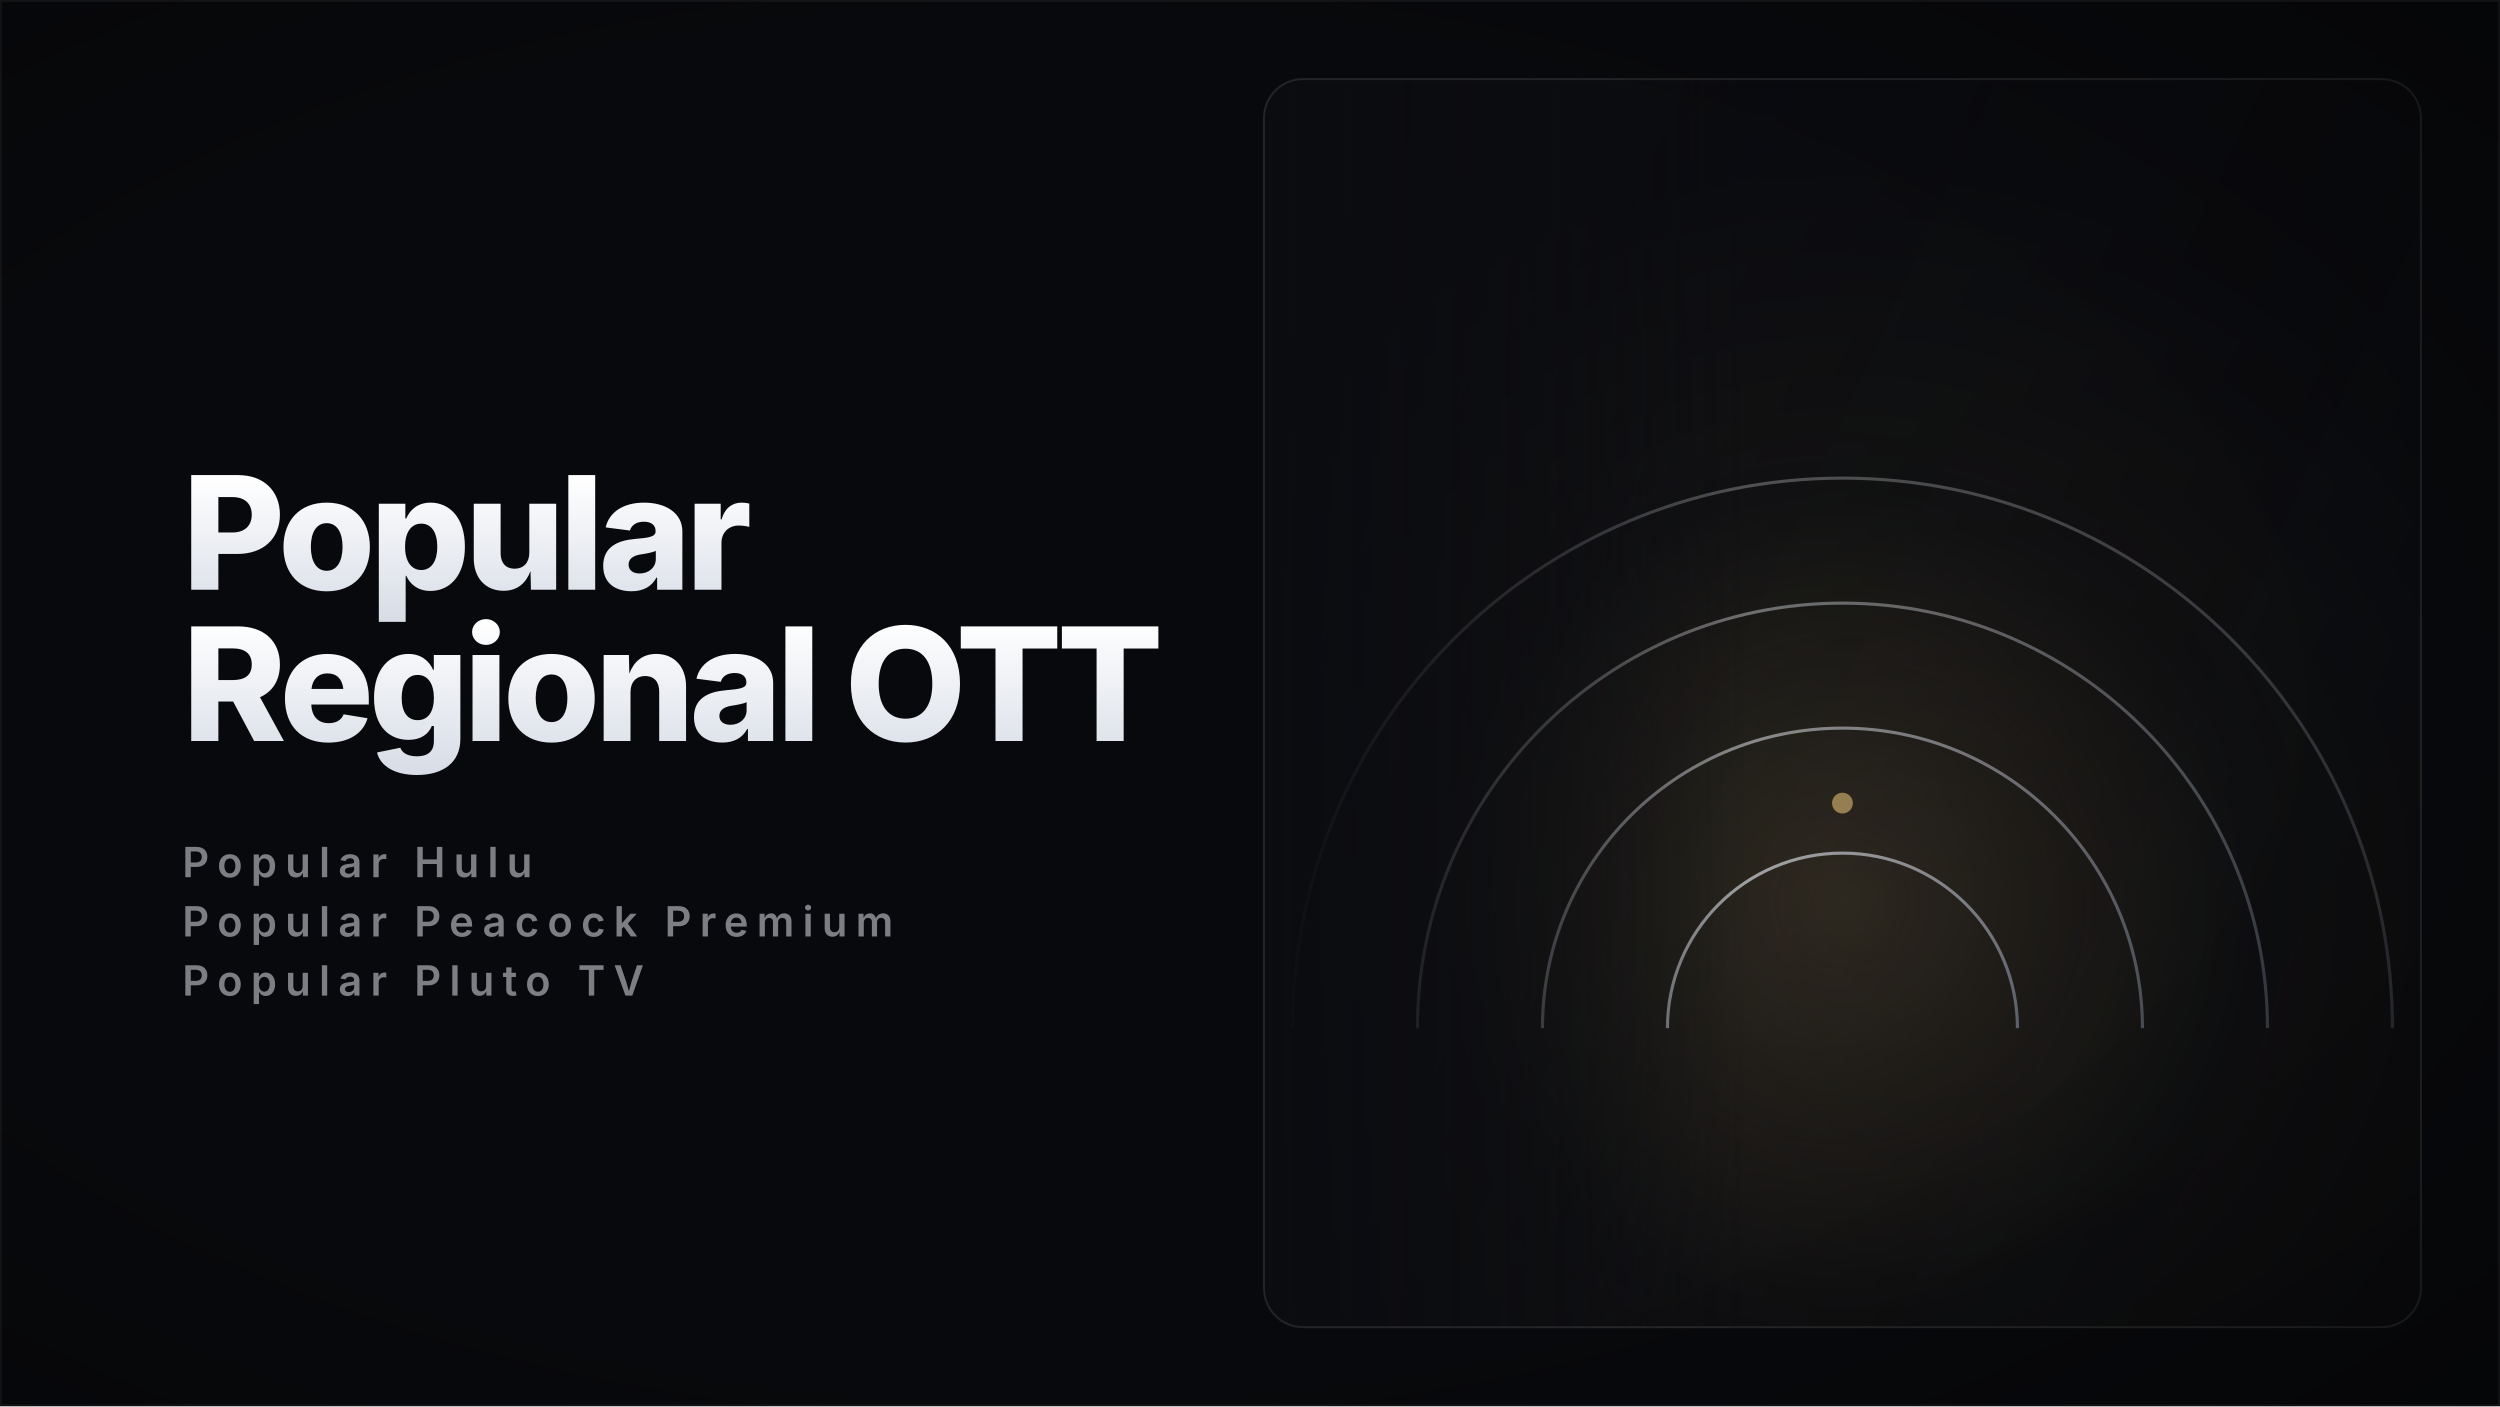
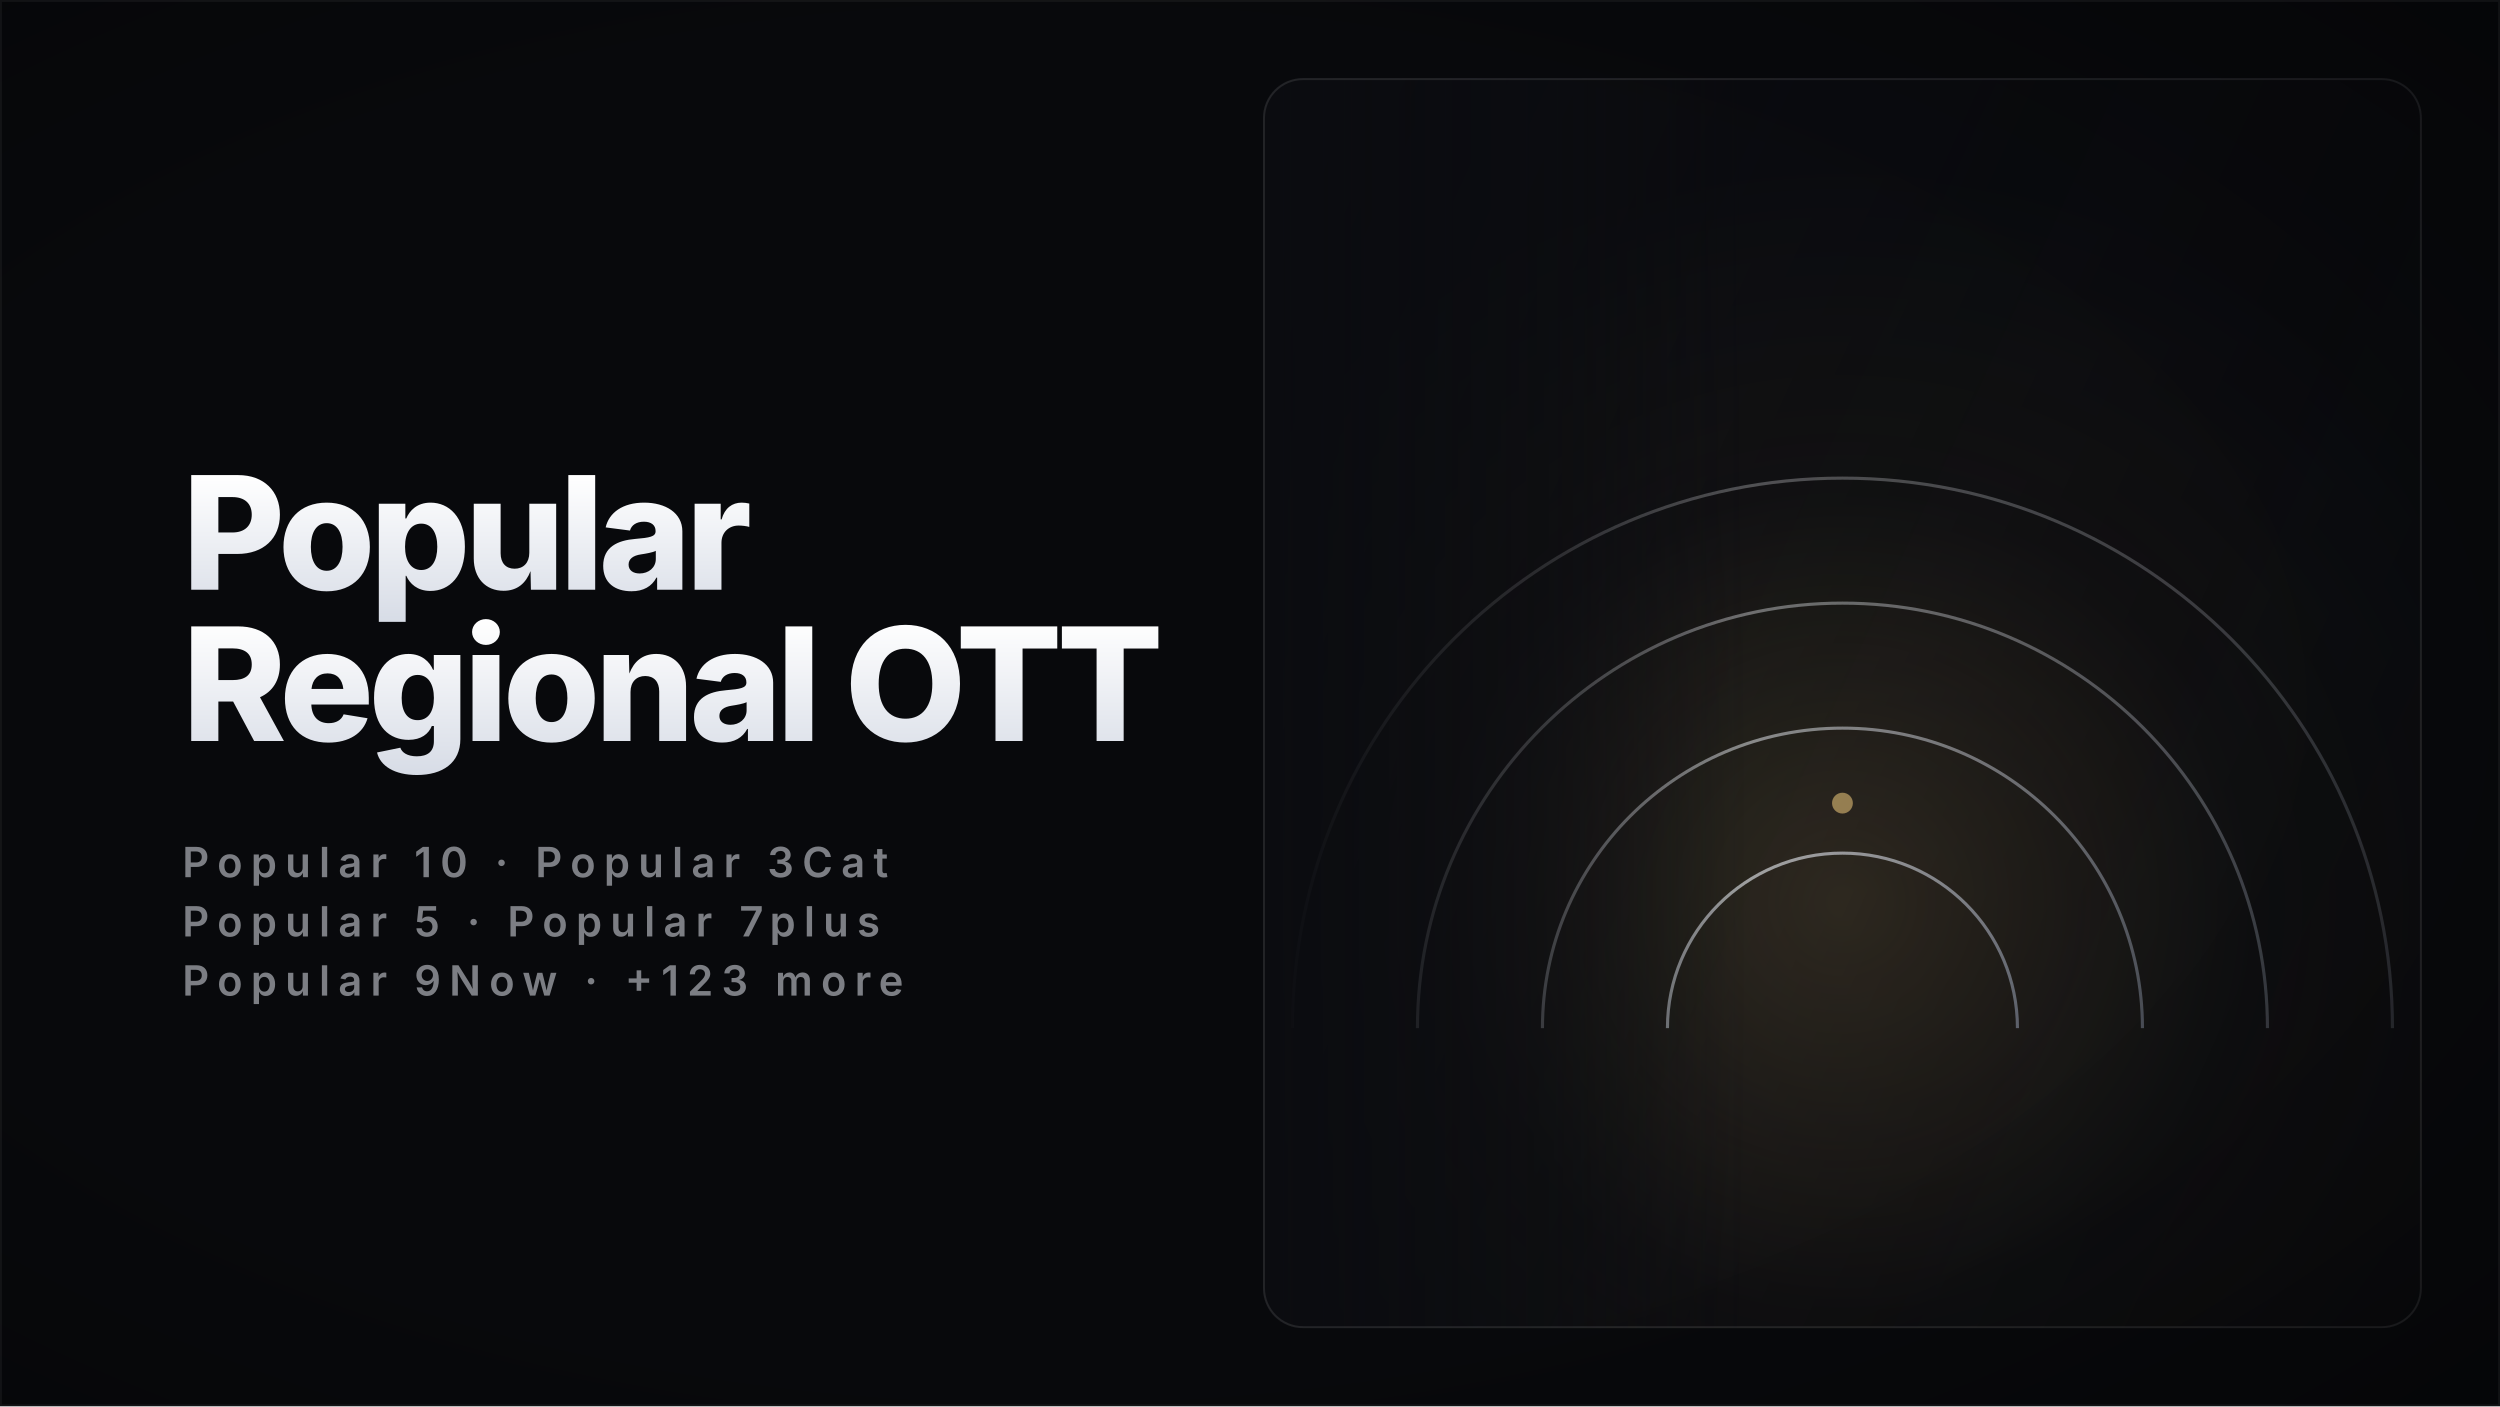
<svg xmlns="http://www.w3.org/2000/svg" width="1920" height="1080" viewBox="0 0 1920 1080" role="img" aria-label="Popular Regional OTT — movies collection cover" shape-rendering="geometricPrecision" text-rendering="geometricPrecision">
  <defs>
    <linearGradient id="titleFill" x1="0" y1="0" x2="0" y2="1">
      <stop offset="0" stop-color="#FFFFFF" />
      <stop offset="1" stop-color="#D7DCE6" />
    </linearGradient>
    <linearGradient id="feather" x1="0" y1="0" x2="1" y2="0">
      <stop offset="0" stop-color="#0B0C10" stop-opacity="1" />
      <stop offset="0.6" stop-color="#0B0C10" stop-opacity="0.55" />
      <stop offset="1" stop-color="#0B0C10" stop-opacity="0" />
    </linearGradient>
    <linearGradient id="panelShade" x1="0" y1="0" x2="1" y2="0.5">
      <stop offset="0" stop-color="rgba(6,7,10,0)" />
      <stop offset="1" stop-color="rgba(6,7,10,0.42)" />
    </linearGradient>
    <radialGradient id="vignette" cx="0.42" cy="0.5" r="0.85">
      <stop offset="0.55" stop-color="rgba(0,0,0,0)" />
      <stop offset="1" stop-color="rgba(0,0,0,0.45)" />
    </radialGradient>
    <clipPath id="cardClip">
      <rect x="970" y="60" width="890" height="960" rx="30" />
    </clipPath>
    <linearGradient id="ivoryS" x1="0" y1="0" x2="1" y2="1">
      <stop offset="0" stop-color="#FFFFFF" />
      <stop offset="1" stop-color="#9AA2B4" />
    </linearGradient>
    <radialGradient id="glow" cx="0.5" cy="0.5" r="0.5">
      <stop offset="0" stop-color="#C8A96A" stop-opacity="0.26" />
      <stop offset="0.55" stop-color="#C8A96A" stop-opacity="0.05" />
      <stop offset="1" stop-color="#C8A96A" stop-opacity="0" />
    </radialGradient>
    <linearGradient id="beamG" x1="0" y1="0" x2="0" y2="1">
      <stop offset="0" stop-color="#FFFFFF" stop-opacity="0.34" />
      <stop offset="1" stop-color="#FFFFFF" stop-opacity="0" />
    </linearGradient>
    <linearGradient id="barG" x1="0" y1="1" x2="0" y2="0">
      <stop offset="0" stop-color="#3A3F4D" />
      <stop offset="0.6" stop-color="#C9CEDB" />
      <stop offset="1" stop-color="#FFFFFF" />
    </linearGradient>
    <linearGradient id="colG" x1="0" y1="1" x2="0" y2="0">
      <stop offset="0" stop-color="#4A5060" stop-opacity="0.85" />
      <stop offset="1" stop-color="#E8ECF4" />
    </linearGradient>
    <radialGradient id="disc" cx="0.38" cy="0.34" r="0.75">
      <stop offset="0" stop-color="#FFFFFF" stop-opacity="0.9" />
      <stop offset="1" stop-color="#C8A96A" stop-opacity="0.12" />
    </radialGradient>
    <style>
      .glow { animation: glowPulse 11s ease-in-out infinite; }
      @keyframes glowPulse { 0%,100% { opacity: 0.68; } 50% { opacity: 1; } }
      @media (prefers-reduced-motion: reduce) { .glow { animation: none; } }
    </style>
  </defs>
  <rect x="0" y="0" width="1920" height="1080" fill="#08090C" />
  <rect x="970" y="60" width="890" height="960" rx="30" fill="#0B0C10" />
  <g clip-path="url(#cardClip)">
    <g>
      <circle cx="1415" cy="693.6" r="576" fill="url(#glow)" class="glow" />
      <path d="M 1280.6 789.6 A 134.4 134.4 0 0 1 1549.4 789.6" fill="none" stroke="url(#ivoryS)" stroke-width="2.4" opacity="0.85" />
      <path d="M 1184.6 789.6 A 230.4 230.4 0 0 1 1645.4 789.6" fill="none" stroke="url(#ivoryS)" stroke-width="2.4" opacity="0.69" />
      <path d="M 1088.6 789.6 A 326.4 326.4 0 0 1 1741.4 789.6" fill="none" stroke="url(#ivoryS)" stroke-width="2.4" opacity="0.53" />
      <path d="M 992.6 789.6 A 422.4 422.4 0 0 1 1837.4 789.6" fill="none" stroke="url(#ivoryS)" stroke-width="2.4" opacity="0.37" />
      <line x1="1415" y1="789.6" x2="1415" y2="636" stroke="url(#ivoryS)" stroke-width="3" />
      <circle cx="1415" cy="616.8" r="8" fill="#C8A96A" />
      <line x1="1076.8" y1="789.6" x2="1753.2" y2="789.6" stroke="url(#ivoryS)" stroke-width="2" opacity="0.45" />
    </g>
    <rect x="970" y="60" width="890" height="960" fill="url(#panelShade)" />
    <rect x="970" y="60" width="373.8" height="960" fill="url(#feather)" />
  </g>
  <rect x="970.75" y="60.75" width="888.5" height="958.5" rx="30" fill="none" stroke="rgba(255,255,255,0.10)" stroke-width="1.5" />
  <rect x="0" y="0" width="1920" height="1080" fill="url(#vignette)" />
  <g>
    <text x="140" y="452.9" font-family="Inter" font-size="121" font-weight="800" letter-spacing="-4.24" fill="url(#titleFill)">Popular</text>
    <text x="140" y="569.1" font-family="Inter" font-size="121" font-weight="800" letter-spacing="-4.24" fill="url(#titleFill)">Regional OTT</text>
-     <text x="140" y="673.7" font-family="Inter" font-size="32" font-weight="600" letter-spacing="6.40" fill="rgba(231,235,243,0.52)">Popular Hulu</text>
-     <text x="140" y="719.2" font-family="Inter" font-size="32" font-weight="600" letter-spacing="6.40" fill="rgba(231,235,243,0.52)">Popular Peacock Premium</text>
-     <text x="140" y="764.6" font-family="Inter" font-size="32" font-weight="600" letter-spacing="6.40" fill="rgba(231,235,243,0.52)">Popular Pluto TV</text>
+     <text x="140" y="673.7" font-family="Inter" font-size="32" font-weight="600" letter-spacing="6.40" fill="rgba(231,235,243,0.52)">Popular 10  ·  Popular 3Cat</text>
+     <text x="140" y="719.2" font-family="Inter" font-size="32" font-weight="600" letter-spacing="6.40" fill="rgba(231,235,243,0.52)">Popular 5  ·  Popular 7plus</text>
+     <text x="140" y="764.6" font-family="Inter" font-size="32" font-weight="600" letter-spacing="6.40" fill="rgba(231,235,243,0.52)">Popular 9Now  ·  +123 more</text>
  </g>
  <rect x="0.75" y="0.75" width="1918.5" height="1078.5" fill="none" stroke="rgba(255,255,255,0.05)" stroke-width="1.5" />
</svg>
